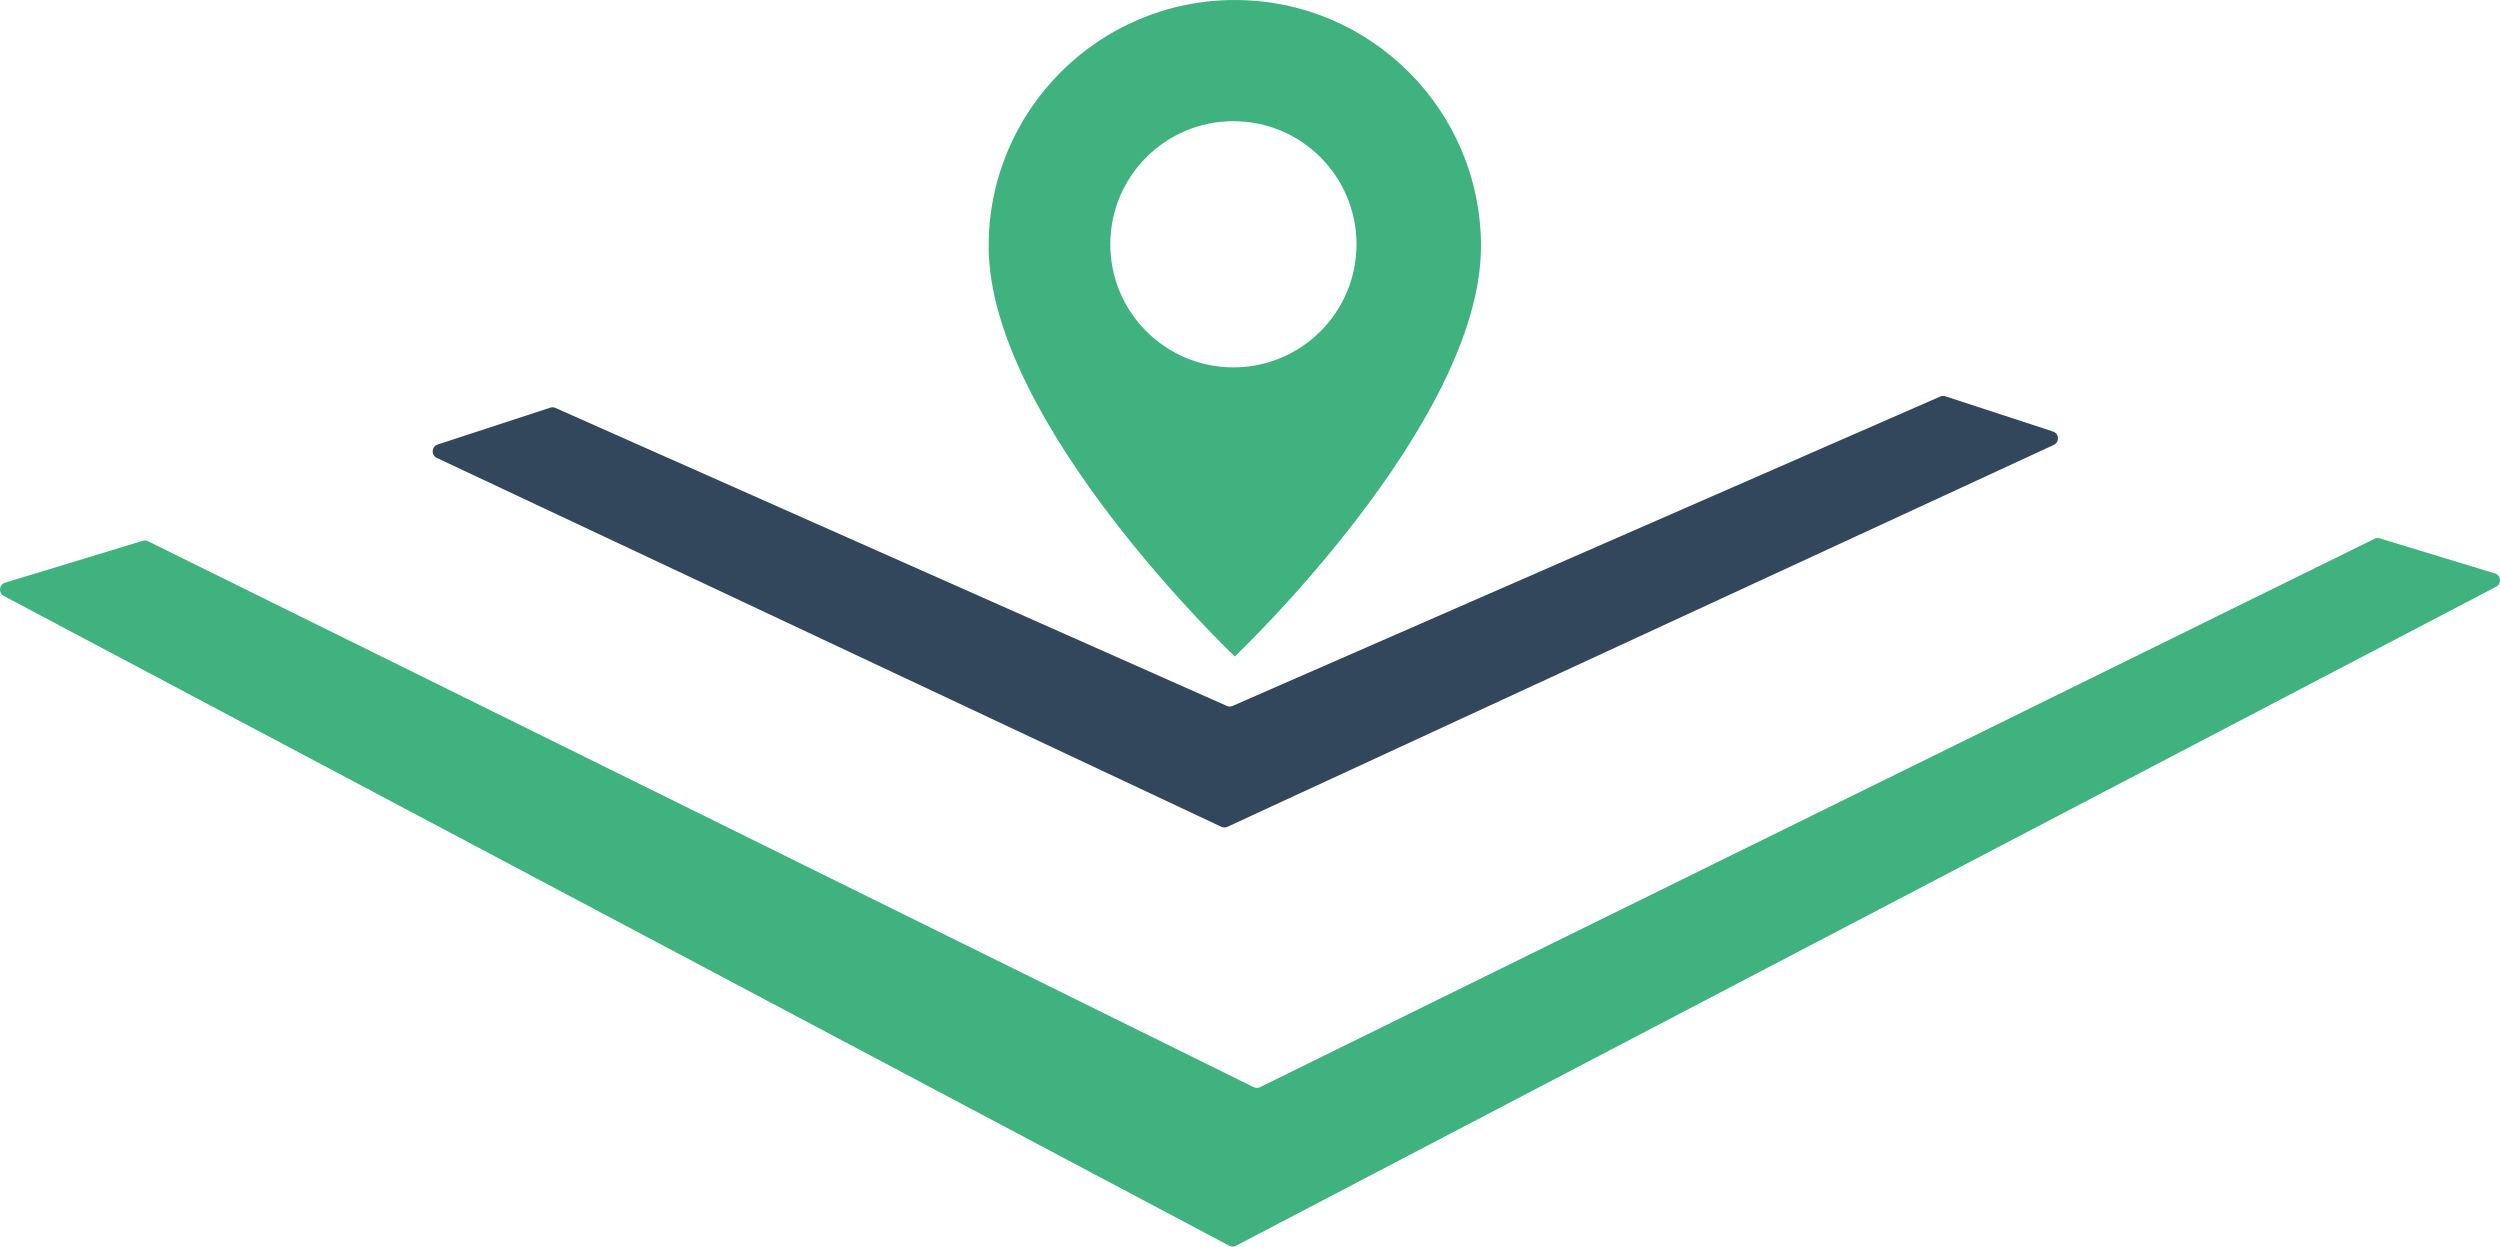
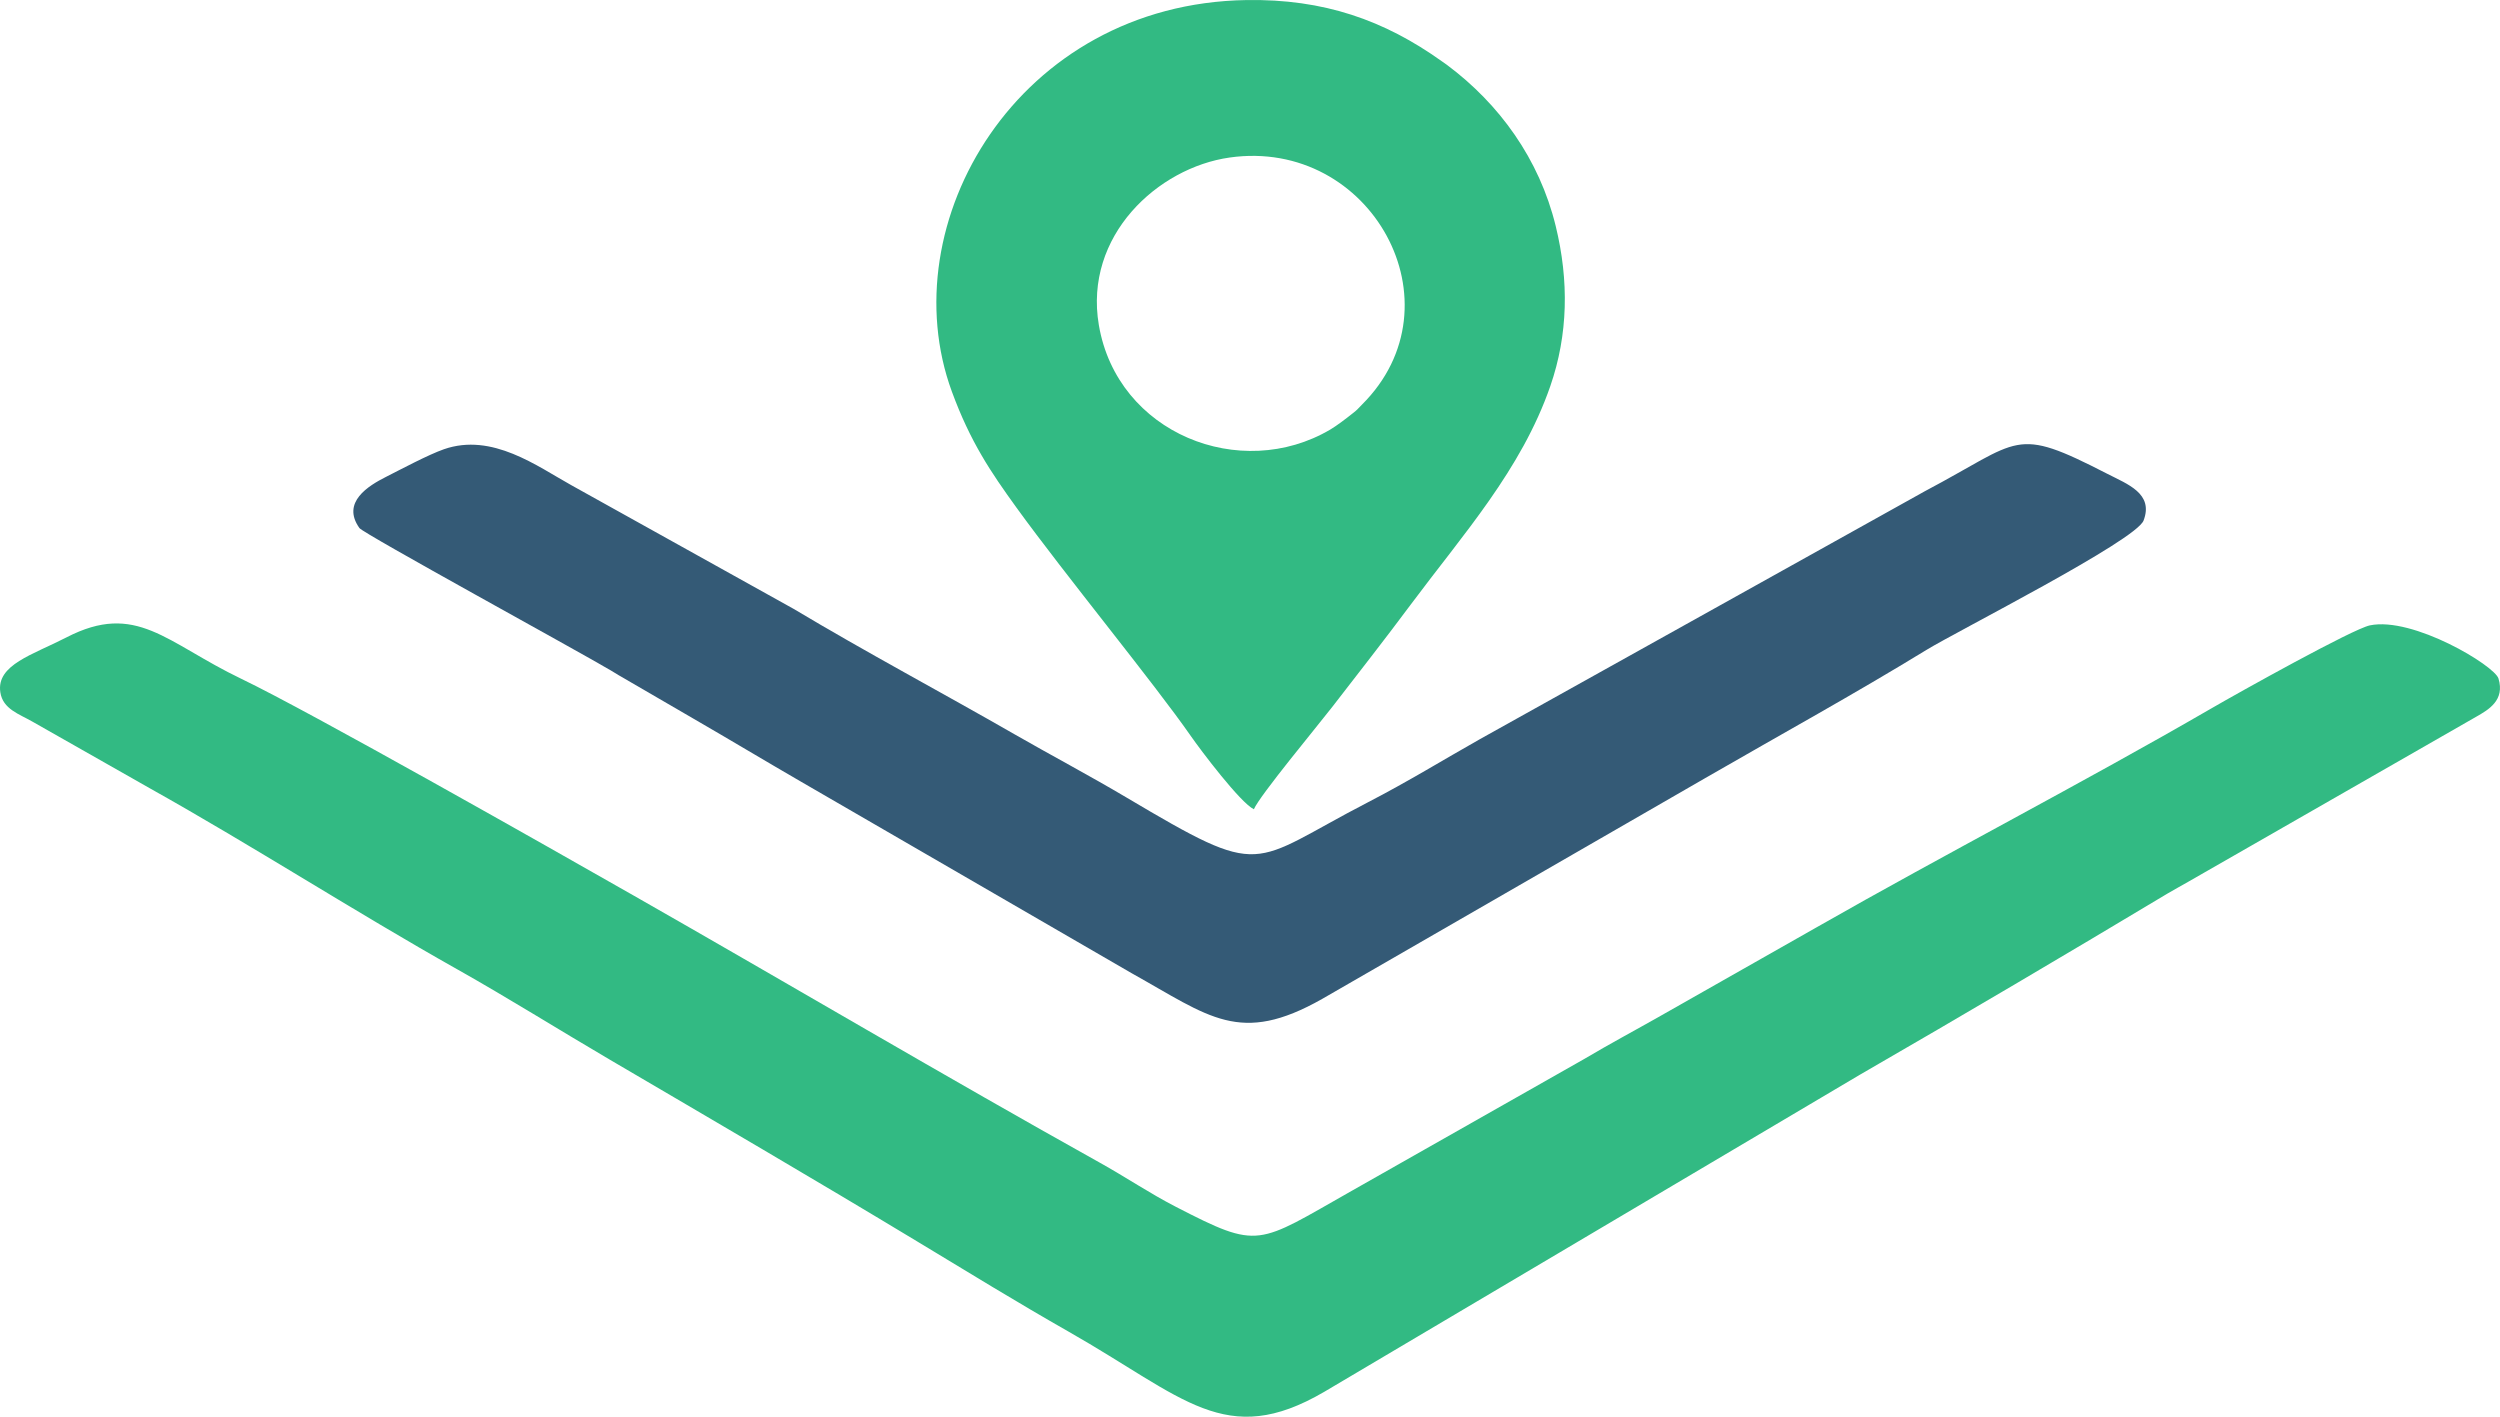
- <svg xmlns="http://www.w3.org/2000/svg" xml:space="preserve" width="69.048mm" height="34.43mm" version="1.1" style="shape-rendering:geometricPrecision; text-rendering:geometricPrecision; image-rendering:optimizeQuality; fill-rule:evenodd; clip-rule:evenodd" viewBox="0 0 1349.84 673.09">
+ <svg xmlns="http://www.w3.org/2000/svg" xml:space="preserve" width="84.445mm" height="47.854mm" version="1.1" style="shape-rendering:geometricPrecision; text-rendering:geometricPrecision; image-rendering:optimizeQuality; fill-rule:evenodd; clip-rule:evenodd" viewBox="0 0 6621.82 3752.54">
  <defs>
    <style type="text/css">
   
-     .fil1 {fill:#32475B}
-     .fil0 {fill:#3FB27F}
+     .fil2 {fill:none}
+     .fil0 {fill:#32BA83}
+     .fil1 {fill:#345A76}
   
  </style>
  </defs>
  <g id="图层_x0020_1">
-     <g id="_856791232">
-       <path class="fil0" d="M666.72 354.47c0,0 132.92,-125.96 132.92,-221.53 0,-73.41 -59.53,-132.93 -132.92,-132.93 -73.4,0 -132.92,59.52 -132.92,132.92 0,95.58 132.93,221.54 132.93,221.54l0 0zm-0.76 -156.11c-36.7,0.01 -66.47,-29.76 -66.47,-66.46 0,-36.7 29.77,-66.47 66.47,-66.47 36.7,0 66.47,29.77 66.47,66.47 0,36.7 -29.77,66.47 -66.47,66.47l0 -0.01z" />
-       <path class="fil0" d="M2.08 321.8l661.62 350.82c1.17,0.62 2.47,0.63 3.64,0.01l680.4 -355.82c1.44,-0.75 2.23,-2.21 2.08,-3.83 -0.15,-1.61 -1.2,-2.91 -2.75,-3.38l-62.13 -18.9c-0.99,-0.3 -1.94,-0.22 -2.86,0.23l-601.74 296.07c-1.13,0.56 -2.33,0.55 -3.46,-0l-596.95 -294.76c-0.93,-0.46 -1.88,-0.54 -2.87,-0.24l-74.28 22.6c-1.55,0.47 -2.6,1.76 -2.75,3.37 -0.15,1.61 0.63,3.07 2.06,3.83z" />
-       <path class="fil1" d="M235.88 247.26c141.18,66.39 282.37,132.77 423.55,199.15 1.08,0.51 2.22,0.51 3.3,0.01l446.16 -206.18c1.49,-0.69 2.36,-2.14 2.26,-3.77 -0.09,-1.64 -1.13,-2.98 -2.69,-3.49l-58.06 -19c-0.95,-0.31 -1.87,-0.27 -2.78,0.13l-382.09 167.04c-1.04,0.46 -2.11,0.45 -3.15,-0.01l-362.49 -160.88c-0.92,-0.41 -1.85,-0.46 -2.8,-0.14l-60.77 19.89c-1.55,0.51 -2.59,1.84 -2.69,3.48 -0.1,1.63 0.76,3.08 2.24,3.78z" />
-     </g>
+     <path class="fil0" d="M1210.97 2567.39c134.14,75.49 267.95,159.44 403.94,239.23 271.08,159.04 543.06,317.68 813.16,480.86 136.73,82.6 265.6,161.85 403.23,240.21 305.6,173.97 414.84,311.66 676.24,158.93l1418.77 -839.9c273.42,-157.79 549.31,-320.67 814.43,-479.69 21.27,-12.76 37.19,-20.72 54.6,-31.02l763.25 -437.39c33.48,-18.93 76.66,-44.14 59.21,-101.42 -10.41,-34.22 -226.61,-164.48 -340.61,-140.76 -45.4,9.44 -344.36,176.2 -421.82,221.07 -339.56,196.68 -700.87,383.15 -1044.35,579.1l-410.28 232.82c-74.24,42.15 -133.53,73.52 -205.49,116.09l-615.28 348.94c-251.85,142.42 -242.58,156.84 -465.2,42.2 -70.76,-36.44 -130.85,-77.58 -203.52,-118.07 -403.96,-225.12 -825.66,-474.49 -1231.47,-705.69 -216.91,-123.58 -859.42,-488 -1040.64,-574.91 -200.04,-95.93 -277.85,-205.43 -463.16,-109.68 -88.91,45.94 -186,72.32 -175.17,145.23 6.67,44.87 49.95,57.6 85.75,78.27l310.03 176.04c275.44,154.21 543.09,326.87 814.36,479.55z" />
+     <path class="fil1" d="M5677.8 1378.66c27.17,-71.48 -42.68,-96.18 -96.12,-123.66 -249.78,-128.39 -225.63,-89.79 -483.13,46.06l-1178.44 656.66c-97,54.76 -190.76,112.52 -296,166.92 -317.82,164.37 -270.28,207.22 -640.53,-12.32 -97.99,-58.11 -201.73,-113.01 -295.34,-166.8 -193.41,-111.15 -394.35,-217.95 -585.8,-332.57l-588.94 -327.68c-90.41,-50.08 -209.9,-139.93 -337.68,-95.35 -41.14,14.35 -114,53.24 -153.72,73.36 -45.5,23.04 -118.96,66.93 -70.05,135.46 10.52,14.74 578.75,325.46 666.21,377.31 9.43,5.59 11.41,7.21 19.92,12.12l198.01 115.04c98.84,57.21 190.64,112.39 286.66,167.97l874.16 506.35c207.25,115.7 286.65,192.11 505.05,68.36l1019.82 -587.88c198.21,-114.35 389.83,-219.67 581.01,-336.69 81.91,-50.13 554.68,-289.39 574.92,-342.65z" />
+     <path class="fil0" d="M2910.55 861.03c-40.24,-236.85 156.44,-416.84 346.27,-443.76 374.73,-53.15 618.73,388.58 350.15,655.01 -15.39,15.26 -8.54,10.22 -24.24,22.71 -16.96,13.5 -41.8,32.53 -59,42.68 -237.13,140.02 -564.33,11.01 -613.18,-276.64zm410.63 1282.49c14.61,-35.33 169.55,-221.82 207.63,-271.08 68.68,-88.86 138.18,-177.51 207.56,-270.7 138.24,-185.65 293.34,-357.49 370.04,-579.2 47.18,-136.33 49.65,-278.81 14.23,-423.87 -43.44,-177.97 -149.85,-323.57 -287.14,-426.1l-13.68 -9.69c-153.47,-109.77 -313.92,-166.01 -518.35,-162.73 -605.97,9.72 -943.82,591.62 -780.22,1037.14 48.68,132.59 102.79,212.87 171.2,307.38 128.94,178.12 365.11,465.87 461.71,604.86 26.65,38.34 131.32,176.93 167.03,194z" />
+     <path class="fil2" d="M3523.74 1137.67c17.2,-10.15 42.04,-29.18 59,-42.68 15.7,-12.49 8.85,-7.45 24.24,-22.71 268.58,-266.43 24.58,-708.16 -350.15,-655.01 -189.83,26.92 -386.5,206.92 -346.27,443.76" />
  </g>
</svg>
